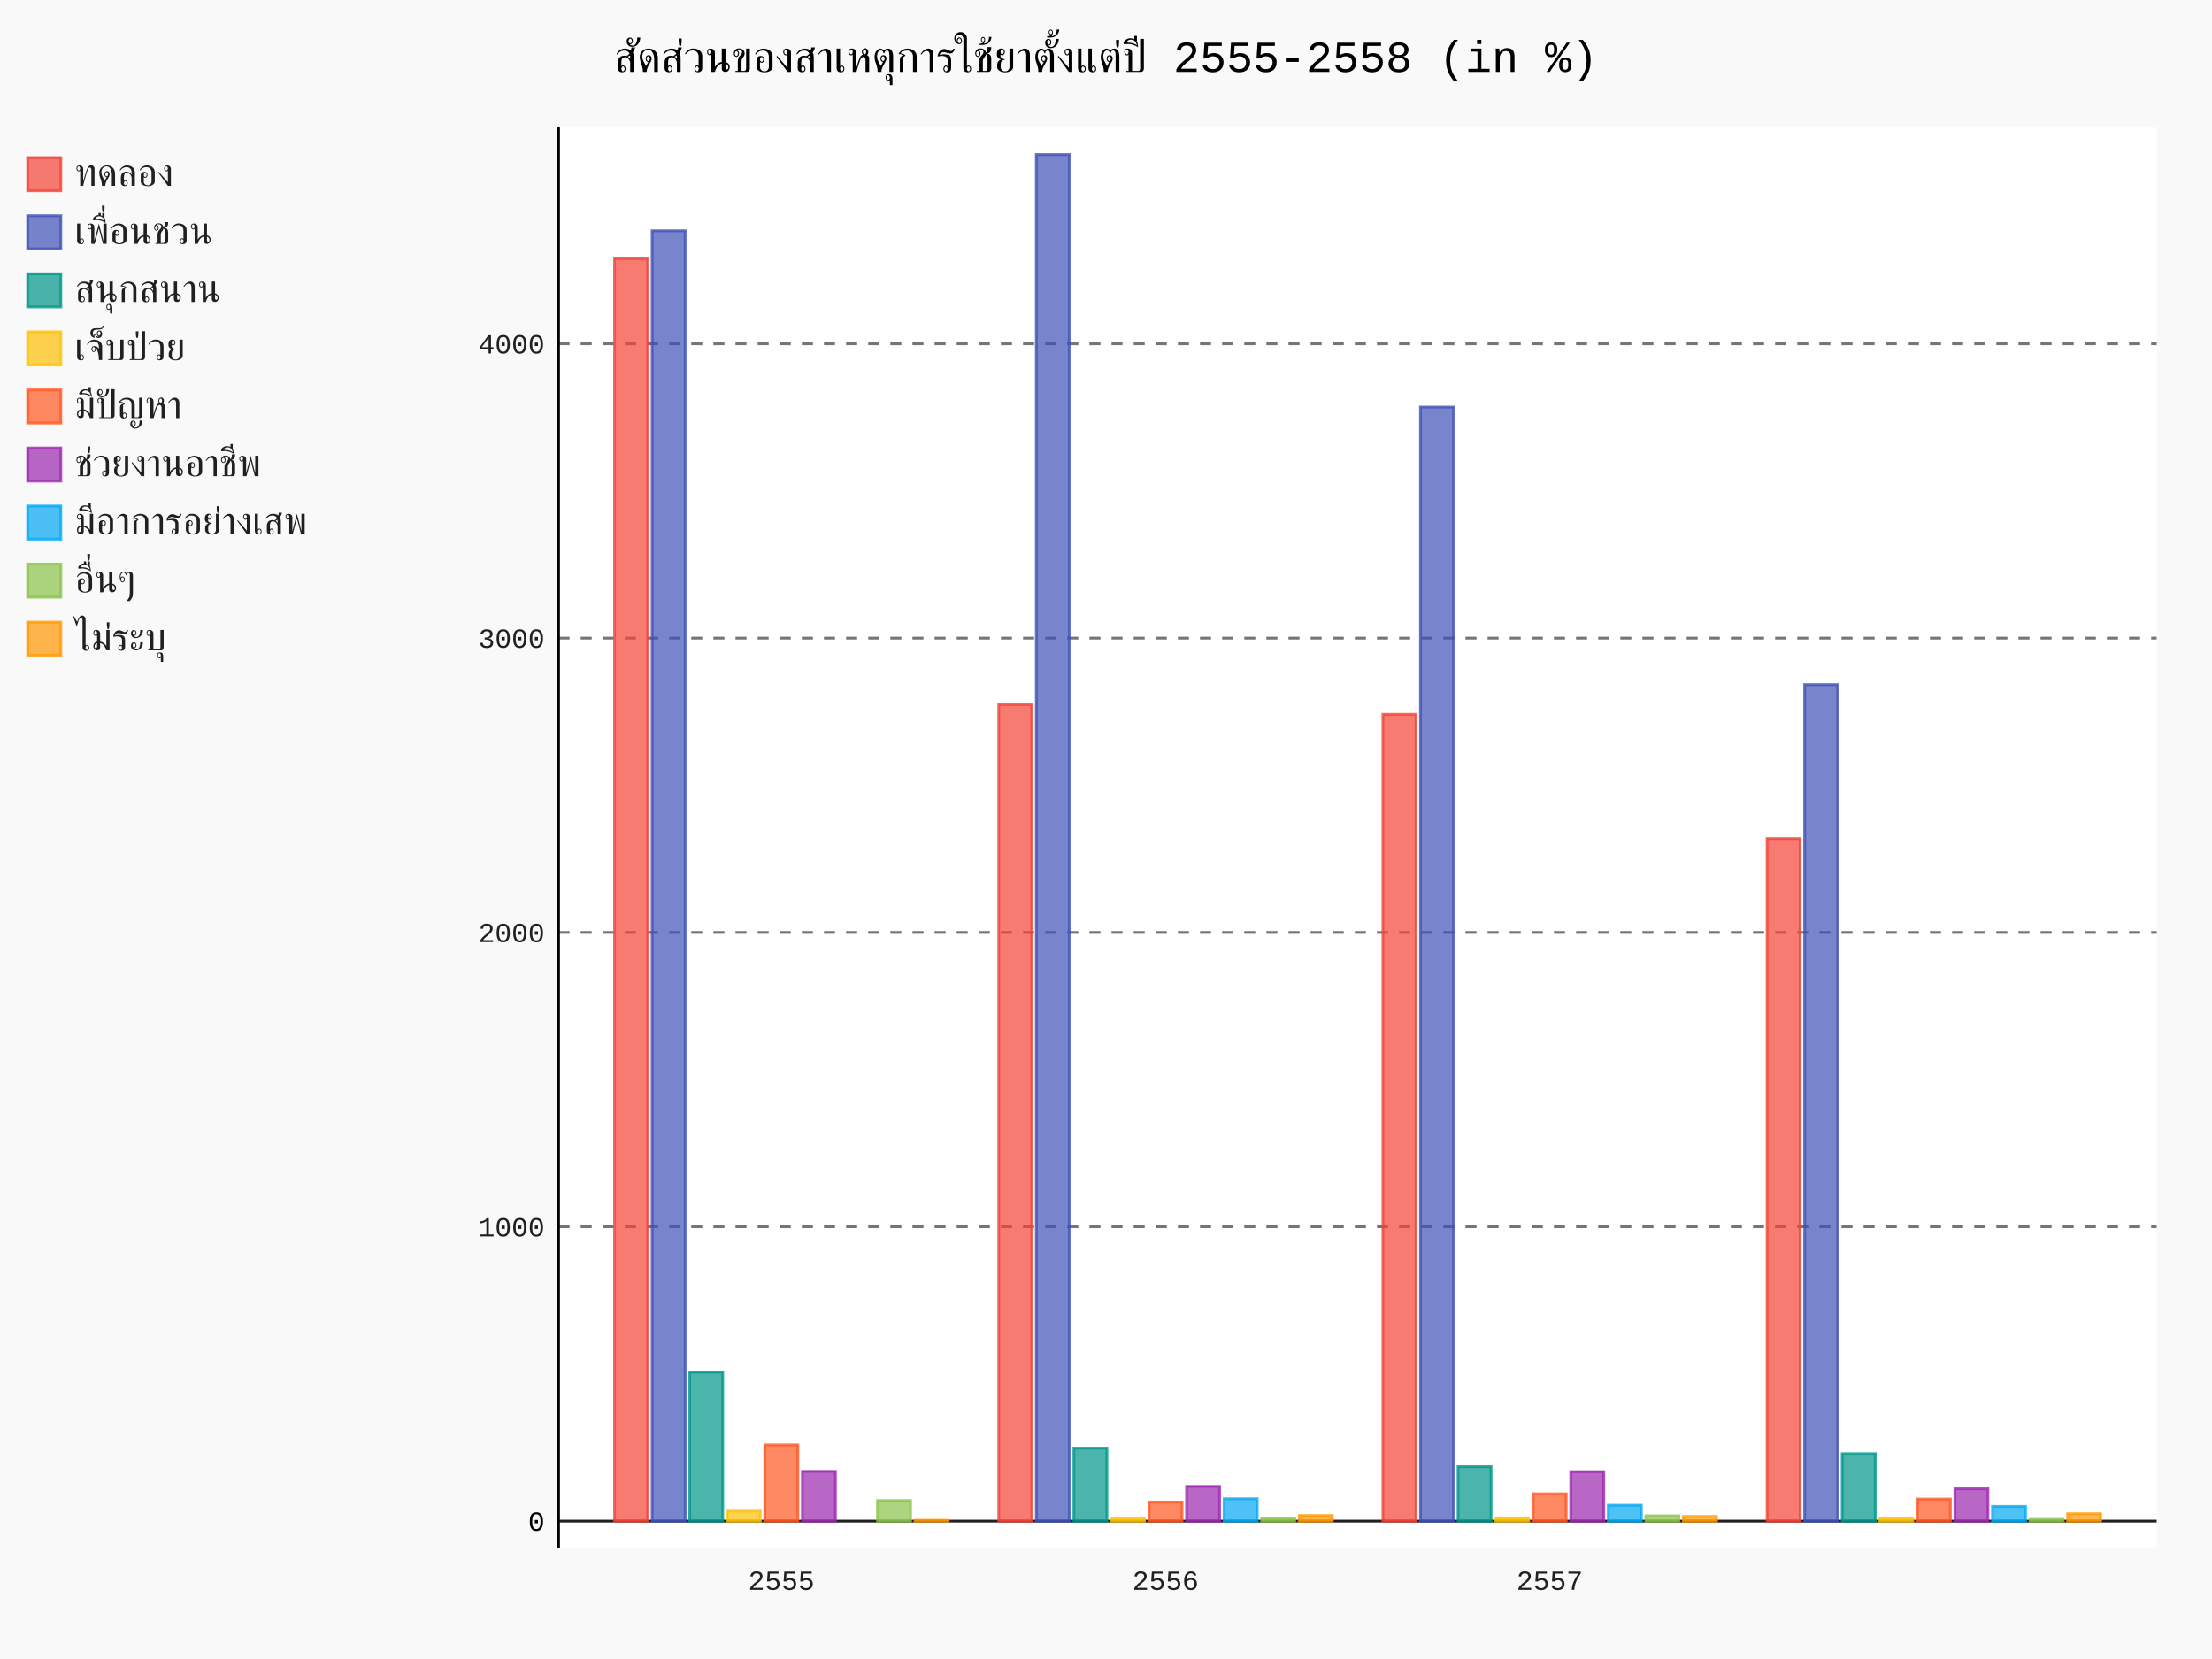
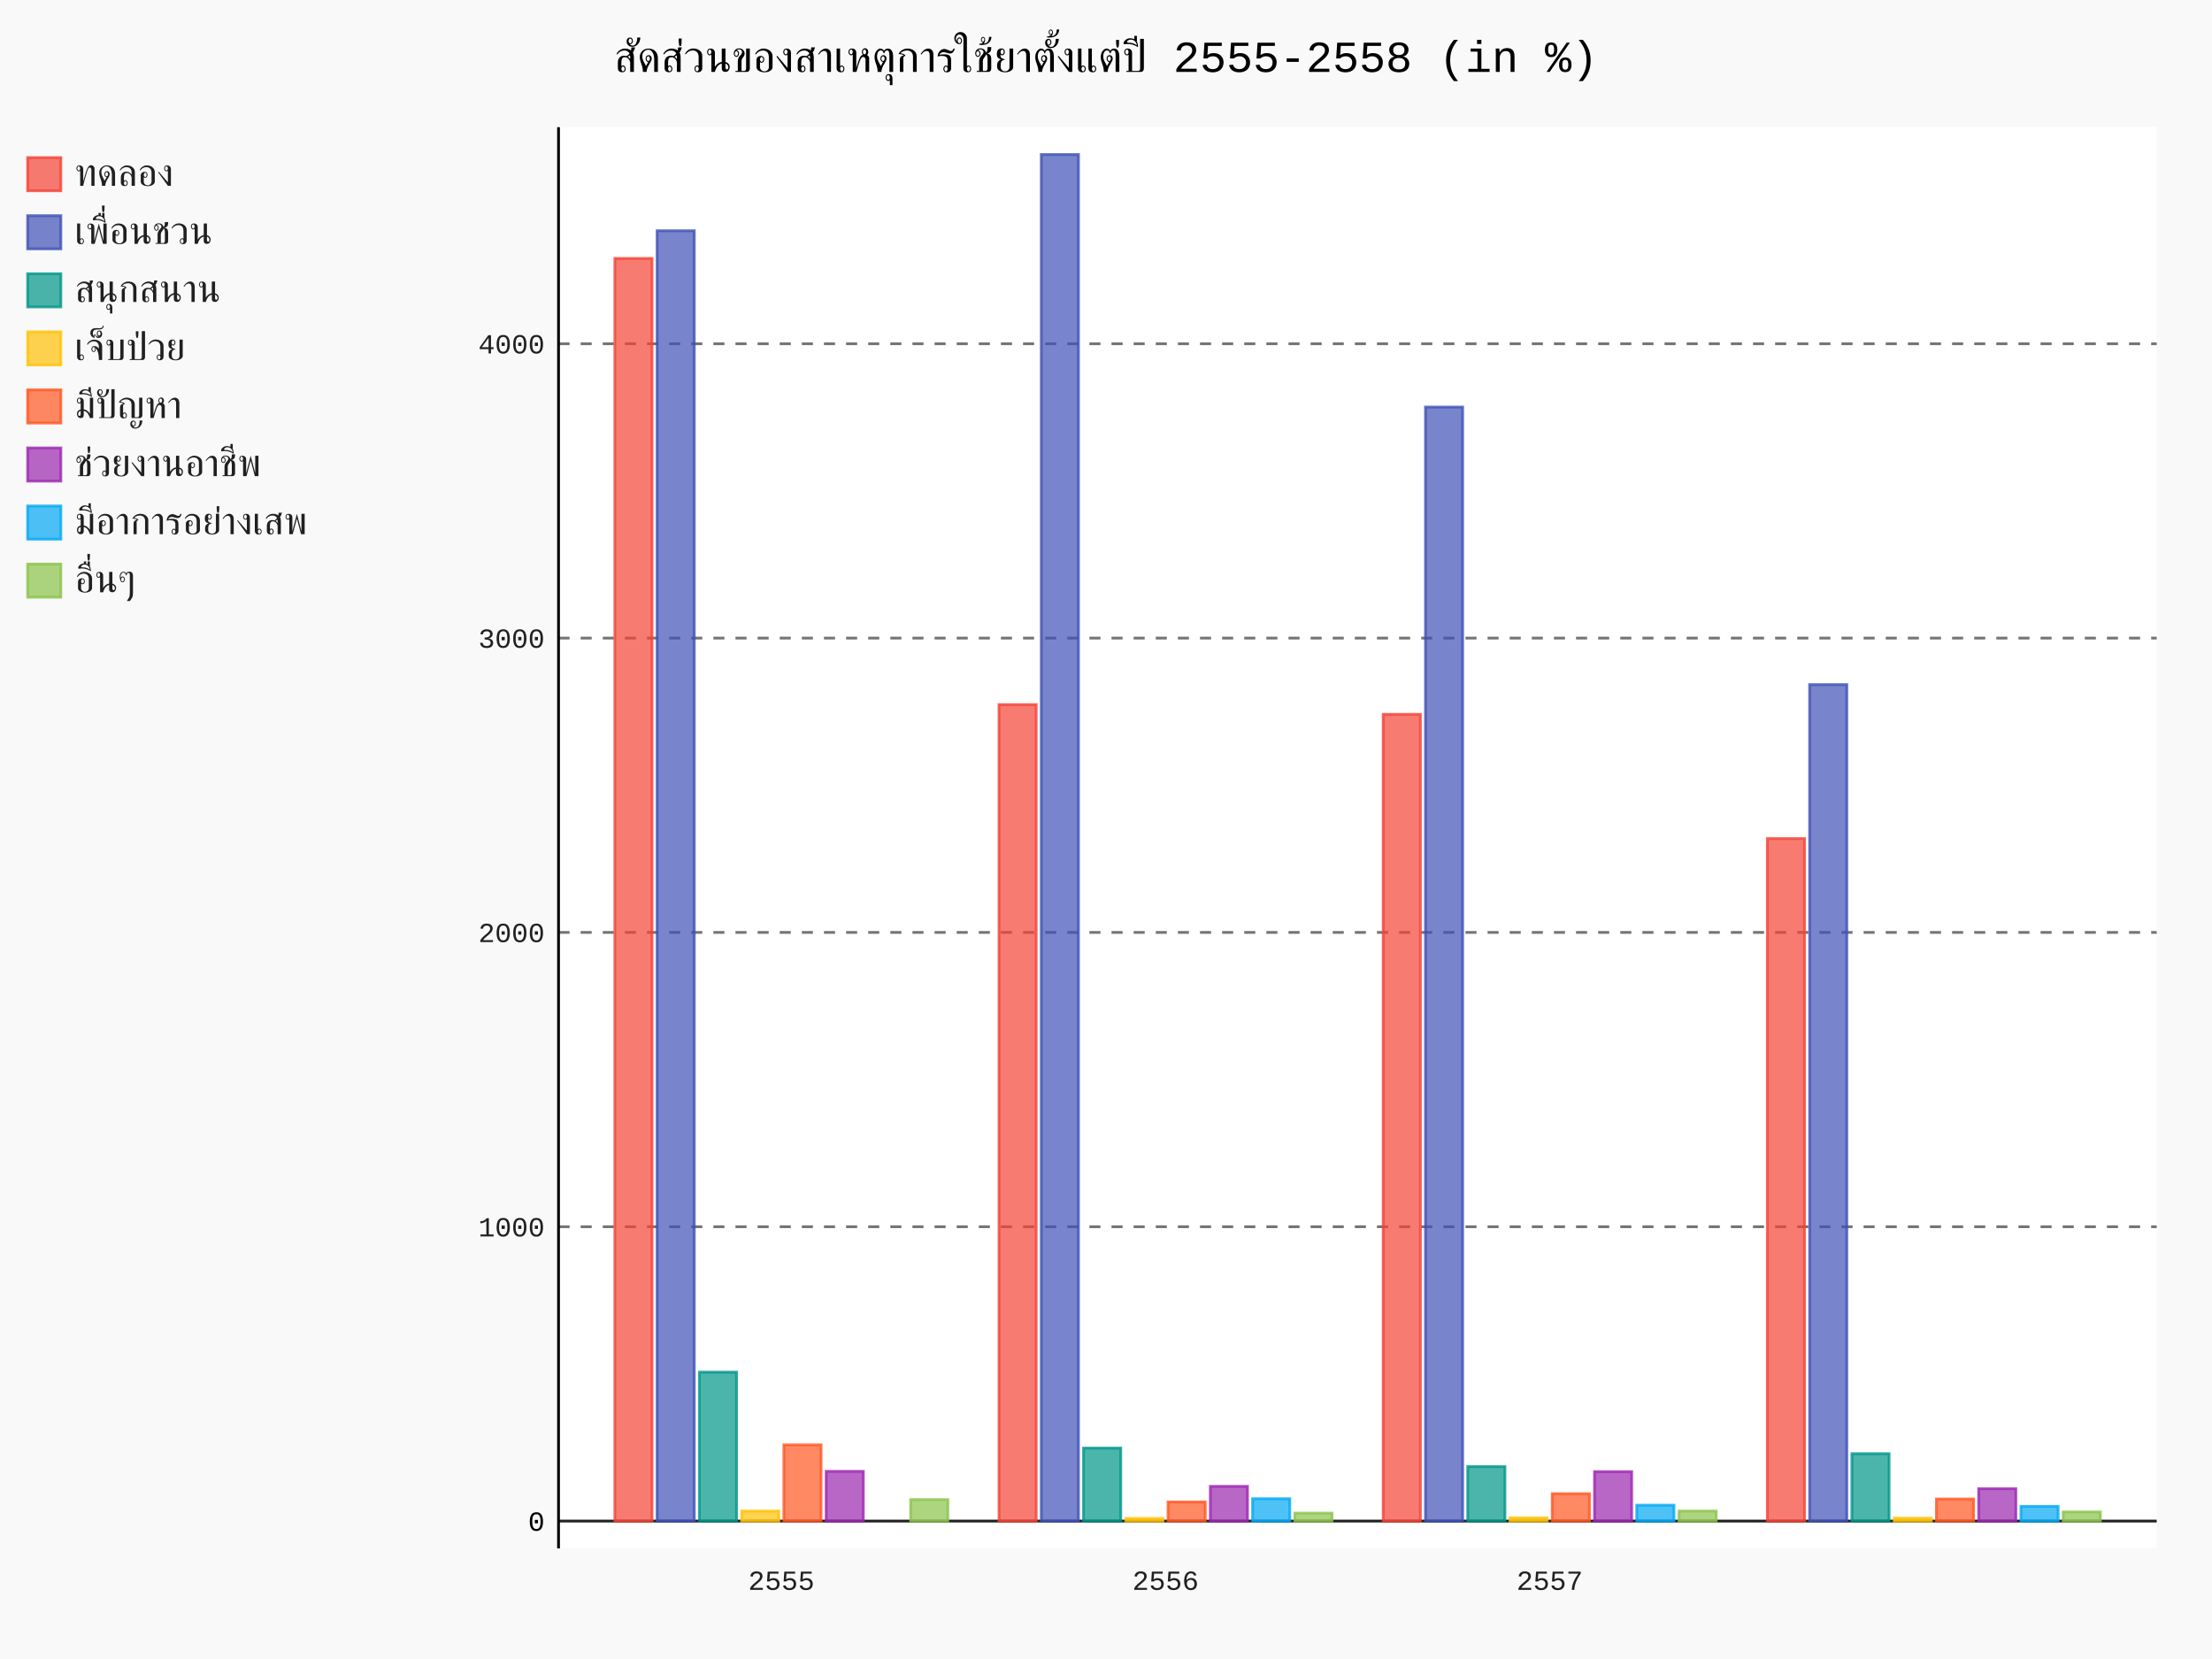
- <svg xmlns="http://www.w3.org/2000/svg" class="pygal-chart" id="chart-d98d4174-4577-4d8c-83ae-8d09c47c55b0" viewBox="0 0 800 600">
+ <svg xmlns="http://www.w3.org/2000/svg" class="pygal-chart" id="chart-568fd70f-6443-4652-b6e8-f27050ecd9a1" viewBox="0 0 800 600">
  <defs>
-     <style type="text/css">#chart-d98d4174-4577-4d8c-83ae-8d09c47c55b0{-webkit-user-select:none;-webkit-font-smoothing:antialiased;font-family:Consolas,"Liberation Mono",Menlo,Courier,monospace}#chart-d98d4174-4577-4d8c-83ae-8d09c47c55b0 .title{font-family:Consolas,"Liberation Mono",Menlo,Courier,monospace;font-size:16px}#chart-d98d4174-4577-4d8c-83ae-8d09c47c55b0 .legends .legend text{font-family:Consolas,"Liberation Mono",Menlo,Courier,monospace;font-size:14px}#chart-d98d4174-4577-4d8c-83ae-8d09c47c55b0 .axis text{font-family:Consolas,"Liberation Mono",Menlo,Courier,monospace;font-size:10px}#chart-d98d4174-4577-4d8c-83ae-8d09c47c55b0 .axis text.major{font-family:Consolas,"Liberation Mono",Menlo,Courier,monospace;font-size:10px}#chart-d98d4174-4577-4d8c-83ae-8d09c47c55b0 .text-overlay text.value{font-family:Consolas,"Liberation Mono",Menlo,Courier,monospace;font-size:16px}#chart-d98d4174-4577-4d8c-83ae-8d09c47c55b0 .text-overlay text.label{font-family:Consolas,"Liberation Mono",Menlo,Courier,monospace;font-size:10px}#chart-d98d4174-4577-4d8c-83ae-8d09c47c55b0 .tooltip{font-family:Consolas,"Liberation Mono",Menlo,Courier,monospace;font-size:14px}#chart-d98d4174-4577-4d8c-83ae-8d09c47c55b0 text.no_data{font-family:Consolas,"Liberation Mono",Menlo,Courier,monospace;font-size:64px}
- #chart-d98d4174-4577-4d8c-83ae-8d09c47c55b0{background-color:rgba(249,249,249,1)}#chart-d98d4174-4577-4d8c-83ae-8d09c47c55b0 path,#chart-d98d4174-4577-4d8c-83ae-8d09c47c55b0 line,#chart-d98d4174-4577-4d8c-83ae-8d09c47c55b0 rect,#chart-d98d4174-4577-4d8c-83ae-8d09c47c55b0 circle{-webkit-transition:150ms;-moz-transition:150ms;transition:150ms}#chart-d98d4174-4577-4d8c-83ae-8d09c47c55b0 .graph &gt; .background{fill:rgba(249,249,249,1)}#chart-d98d4174-4577-4d8c-83ae-8d09c47c55b0 .plot &gt; .background{fill:rgba(255,255,255,1)}#chart-d98d4174-4577-4d8c-83ae-8d09c47c55b0 .graph{fill:rgba(0,0,0,.87)}#chart-d98d4174-4577-4d8c-83ae-8d09c47c55b0 text.no_data{fill:rgba(0,0,0,1)}#chart-d98d4174-4577-4d8c-83ae-8d09c47c55b0 .title{fill:rgba(0,0,0,1)}#chart-d98d4174-4577-4d8c-83ae-8d09c47c55b0 .legends .legend text{fill:rgba(0,0,0,.87)}#chart-d98d4174-4577-4d8c-83ae-8d09c47c55b0 .legends .legend:hover text{fill:rgba(0,0,0,1)}#chart-d98d4174-4577-4d8c-83ae-8d09c47c55b0 .axis .line{stroke:rgba(0,0,0,1)}#chart-d98d4174-4577-4d8c-83ae-8d09c47c55b0 .axis .guide.line{stroke:rgba(0,0,0,.54)}#chart-d98d4174-4577-4d8c-83ae-8d09c47c55b0 .axis .major.line{stroke:rgba(0,0,0,.87)}#chart-d98d4174-4577-4d8c-83ae-8d09c47c55b0 .axis text.major{fill:rgba(0,0,0,1)}#chart-d98d4174-4577-4d8c-83ae-8d09c47c55b0 .axis.y .guides:hover .guide.line,#chart-d98d4174-4577-4d8c-83ae-8d09c47c55b0 .line-graph .axis.x .guides:hover .guide.line,#chart-d98d4174-4577-4d8c-83ae-8d09c47c55b0 .stackedline-graph .axis.x .guides:hover .guide.line,#chart-d98d4174-4577-4d8c-83ae-8d09c47c55b0 .xy-graph .axis.x .guides:hover .guide.line{stroke:rgba(0,0,0,1)}#chart-d98d4174-4577-4d8c-83ae-8d09c47c55b0 .axis .guides:hover text{fill:rgba(0,0,0,1)}#chart-d98d4174-4577-4d8c-83ae-8d09c47c55b0 .reactive{fill-opacity:.7;stroke-opacity:.8}#chart-d98d4174-4577-4d8c-83ae-8d09c47c55b0 .ci{stroke:rgba(0,0,0,.87)}#chart-d98d4174-4577-4d8c-83ae-8d09c47c55b0 .reactive.active,#chart-d98d4174-4577-4d8c-83ae-8d09c47c55b0 .active .reactive{fill-opacity:.8;stroke-opacity:.9;stroke-width:4}#chart-d98d4174-4577-4d8c-83ae-8d09c47c55b0 .ci .reactive.active{stroke-width:1.5}#chart-d98d4174-4577-4d8c-83ae-8d09c47c55b0 .series text{fill:rgba(0,0,0,1)}#chart-d98d4174-4577-4d8c-83ae-8d09c47c55b0 .tooltip rect{fill:rgba(255,255,255,1);stroke:rgba(0,0,0,1);-webkit-transition:opacity 150ms;-moz-transition:opacity 150ms;transition:opacity 150ms}#chart-d98d4174-4577-4d8c-83ae-8d09c47c55b0 .tooltip .label{fill:rgba(0,0,0,.87)}#chart-d98d4174-4577-4d8c-83ae-8d09c47c55b0 .tooltip .label{fill:rgba(0,0,0,.87)}#chart-d98d4174-4577-4d8c-83ae-8d09c47c55b0 .tooltip .legend{font-size:.8em;fill:rgba(0,0,0,.54)}#chart-d98d4174-4577-4d8c-83ae-8d09c47c55b0 .tooltip .x_label{font-size:.6em;fill:rgba(0,0,0,1)}#chart-d98d4174-4577-4d8c-83ae-8d09c47c55b0 .tooltip .xlink{font-size:.5em;text-decoration:underline}#chart-d98d4174-4577-4d8c-83ae-8d09c47c55b0 .tooltip .value{font-size:1.5em}#chart-d98d4174-4577-4d8c-83ae-8d09c47c55b0 .bound{font-size:.5em}#chart-d98d4174-4577-4d8c-83ae-8d09c47c55b0 .max-value{font-size:.75em;fill:rgba(0,0,0,.54)}#chart-d98d4174-4577-4d8c-83ae-8d09c47c55b0 .map-element{fill:rgba(255,255,255,1);stroke:rgba(0,0,0,.54) !important}#chart-d98d4174-4577-4d8c-83ae-8d09c47c55b0 .map-element .reactive{fill-opacity:inherit;stroke-opacity:inherit}#chart-d98d4174-4577-4d8c-83ae-8d09c47c55b0 .color-0,#chart-d98d4174-4577-4d8c-83ae-8d09c47c55b0 .color-0 a:visited{stroke:#F44336;fill:#F44336}#chart-d98d4174-4577-4d8c-83ae-8d09c47c55b0 .color-1,#chart-d98d4174-4577-4d8c-83ae-8d09c47c55b0 .color-1 a:visited{stroke:#3F51B5;fill:#3F51B5}#chart-d98d4174-4577-4d8c-83ae-8d09c47c55b0 .color-2,#chart-d98d4174-4577-4d8c-83ae-8d09c47c55b0 .color-2 a:visited{stroke:#009688;fill:#009688}#chart-d98d4174-4577-4d8c-83ae-8d09c47c55b0 .color-3,#chart-d98d4174-4577-4d8c-83ae-8d09c47c55b0 .color-3 a:visited{stroke:#FFC107;fill:#FFC107}#chart-d98d4174-4577-4d8c-83ae-8d09c47c55b0 .color-4,#chart-d98d4174-4577-4d8c-83ae-8d09c47c55b0 .color-4 a:visited{stroke:#FF5722;fill:#FF5722}#chart-d98d4174-4577-4d8c-83ae-8d09c47c55b0 .color-5,#chart-d98d4174-4577-4d8c-83ae-8d09c47c55b0 .color-5 a:visited{stroke:#9C27B0;fill:#9C27B0}#chart-d98d4174-4577-4d8c-83ae-8d09c47c55b0 .color-6,#chart-d98d4174-4577-4d8c-83ae-8d09c47c55b0 .color-6 a:visited{stroke:#03A9F4;fill:#03A9F4}#chart-d98d4174-4577-4d8c-83ae-8d09c47c55b0 .color-7,#chart-d98d4174-4577-4d8c-83ae-8d09c47c55b0 .color-7 a:visited{stroke:#8BC34A;fill:#8BC34A}#chart-d98d4174-4577-4d8c-83ae-8d09c47c55b0 .color-8,#chart-d98d4174-4577-4d8c-83ae-8d09c47c55b0 .color-8 a:visited{stroke:#FF9800;fill:#FF9800}#chart-d98d4174-4577-4d8c-83ae-8d09c47c55b0 .text-overlay .color-0 text{fill:black}#chart-d98d4174-4577-4d8c-83ae-8d09c47c55b0 .text-overlay .color-1 text{fill:black}#chart-d98d4174-4577-4d8c-83ae-8d09c47c55b0 .text-overlay .color-2 text{fill:black}#chart-d98d4174-4577-4d8c-83ae-8d09c47c55b0 .text-overlay .color-3 text{fill:black}#chart-d98d4174-4577-4d8c-83ae-8d09c47c55b0 .text-overlay .color-4 text{fill:black}#chart-d98d4174-4577-4d8c-83ae-8d09c47c55b0 .text-overlay .color-5 text{fill:black}#chart-d98d4174-4577-4d8c-83ae-8d09c47c55b0 .text-overlay .color-6 text{fill:black}#chart-d98d4174-4577-4d8c-83ae-8d09c47c55b0 .text-overlay .color-7 text{fill:black}#chart-d98d4174-4577-4d8c-83ae-8d09c47c55b0 .text-overlay .color-8 text{fill:black}
- #chart-d98d4174-4577-4d8c-83ae-8d09c47c55b0 text.no_data{text-anchor:middle}#chart-d98d4174-4577-4d8c-83ae-8d09c47c55b0 .guide.line{fill:none}#chart-d98d4174-4577-4d8c-83ae-8d09c47c55b0 .centered{text-anchor:middle}#chart-d98d4174-4577-4d8c-83ae-8d09c47c55b0 .title{text-anchor:middle}#chart-d98d4174-4577-4d8c-83ae-8d09c47c55b0 .legends .legend text{fill-opacity:1}#chart-d98d4174-4577-4d8c-83ae-8d09c47c55b0 .axis.x text{text-anchor:middle}#chart-d98d4174-4577-4d8c-83ae-8d09c47c55b0 .axis.x:not(.web) text[transform]{text-anchor:start}#chart-d98d4174-4577-4d8c-83ae-8d09c47c55b0 .axis.x:not(.web) text[transform].backwards{text-anchor:end}#chart-d98d4174-4577-4d8c-83ae-8d09c47c55b0 .axis.y text{text-anchor:end}#chart-d98d4174-4577-4d8c-83ae-8d09c47c55b0 .axis.y text[transform].backwards{text-anchor:start}#chart-d98d4174-4577-4d8c-83ae-8d09c47c55b0 .axis.y2 text{text-anchor:start}#chart-d98d4174-4577-4d8c-83ae-8d09c47c55b0 .axis.y2 text[transform].backwards{text-anchor:end}#chart-d98d4174-4577-4d8c-83ae-8d09c47c55b0 .axis .guide.line{stroke-dasharray:4,4}#chart-d98d4174-4577-4d8c-83ae-8d09c47c55b0 .axis .major.guide.line{stroke-dasharray:6,6}#chart-d98d4174-4577-4d8c-83ae-8d09c47c55b0 .horizontal .axis.y .guide.line,#chart-d98d4174-4577-4d8c-83ae-8d09c47c55b0 .horizontal .axis.y2 .guide.line,#chart-d98d4174-4577-4d8c-83ae-8d09c47c55b0 .vertical .axis.x .guide.line{opacity:0}#chart-d98d4174-4577-4d8c-83ae-8d09c47c55b0 .horizontal .axis.always_show .guide.line,#chart-d98d4174-4577-4d8c-83ae-8d09c47c55b0 .vertical .axis.always_show .guide.line{opacity:1 !important}#chart-d98d4174-4577-4d8c-83ae-8d09c47c55b0 .axis.y .guides:hover .guide.line,#chart-d98d4174-4577-4d8c-83ae-8d09c47c55b0 .axis.y2 .guides:hover .guide.line,#chart-d98d4174-4577-4d8c-83ae-8d09c47c55b0 .axis.x .guides:hover .guide.line{opacity:1}#chart-d98d4174-4577-4d8c-83ae-8d09c47c55b0 .axis .guides:hover text{opacity:1}#chart-d98d4174-4577-4d8c-83ae-8d09c47c55b0 .nofill{fill:none}#chart-d98d4174-4577-4d8c-83ae-8d09c47c55b0 .subtle-fill{fill-opacity:.2}#chart-d98d4174-4577-4d8c-83ae-8d09c47c55b0 .dot{stroke-width:1px;fill-opacity:1}#chart-d98d4174-4577-4d8c-83ae-8d09c47c55b0 .dot.active{stroke-width:5px}#chart-d98d4174-4577-4d8c-83ae-8d09c47c55b0 .dot.negative{fill:transparent}#chart-d98d4174-4577-4d8c-83ae-8d09c47c55b0 text,#chart-d98d4174-4577-4d8c-83ae-8d09c47c55b0 tspan{stroke:none !important}#chart-d98d4174-4577-4d8c-83ae-8d09c47c55b0 .series text.active{opacity:1}#chart-d98d4174-4577-4d8c-83ae-8d09c47c55b0 .tooltip rect{fill-opacity:.95;stroke-width:.5}#chart-d98d4174-4577-4d8c-83ae-8d09c47c55b0 .tooltip text{fill-opacity:1}#chart-d98d4174-4577-4d8c-83ae-8d09c47c55b0 .showable{visibility:hidden}#chart-d98d4174-4577-4d8c-83ae-8d09c47c55b0 .showable.shown{visibility:visible}#chart-d98d4174-4577-4d8c-83ae-8d09c47c55b0 .gauge-background{fill:rgba(229,229,229,1);stroke:none}#chart-d98d4174-4577-4d8c-83ae-8d09c47c55b0 .bg-lines{stroke:rgba(249,249,249,1);stroke-width:2px}</style>
+     <style type="text/css">#chart-568fd70f-6443-4652-b6e8-f27050ecd9a1{-webkit-user-select:none;-webkit-font-smoothing:antialiased;font-family:Consolas,"Liberation Mono",Menlo,Courier,monospace}#chart-568fd70f-6443-4652-b6e8-f27050ecd9a1 .title{font-family:Consolas,"Liberation Mono",Menlo,Courier,monospace;font-size:16px}#chart-568fd70f-6443-4652-b6e8-f27050ecd9a1 .legends .legend text{font-family:Consolas,"Liberation Mono",Menlo,Courier,monospace;font-size:14px}#chart-568fd70f-6443-4652-b6e8-f27050ecd9a1 .axis text{font-family:Consolas,"Liberation Mono",Menlo,Courier,monospace;font-size:10px}#chart-568fd70f-6443-4652-b6e8-f27050ecd9a1 .axis text.major{font-family:Consolas,"Liberation Mono",Menlo,Courier,monospace;font-size:10px}#chart-568fd70f-6443-4652-b6e8-f27050ecd9a1 .text-overlay text.value{font-family:Consolas,"Liberation Mono",Menlo,Courier,monospace;font-size:16px}#chart-568fd70f-6443-4652-b6e8-f27050ecd9a1 .text-overlay text.label{font-family:Consolas,"Liberation Mono",Menlo,Courier,monospace;font-size:10px}#chart-568fd70f-6443-4652-b6e8-f27050ecd9a1 .tooltip{font-family:Consolas,"Liberation Mono",Menlo,Courier,monospace;font-size:14px}#chart-568fd70f-6443-4652-b6e8-f27050ecd9a1 text.no_data{font-family:Consolas,"Liberation Mono",Menlo,Courier,monospace;font-size:64px}
+ #chart-568fd70f-6443-4652-b6e8-f27050ecd9a1{background-color:rgba(249,249,249,1)}#chart-568fd70f-6443-4652-b6e8-f27050ecd9a1 path,#chart-568fd70f-6443-4652-b6e8-f27050ecd9a1 line,#chart-568fd70f-6443-4652-b6e8-f27050ecd9a1 rect,#chart-568fd70f-6443-4652-b6e8-f27050ecd9a1 circle{-webkit-transition:150ms;-moz-transition:150ms;transition:150ms}#chart-568fd70f-6443-4652-b6e8-f27050ecd9a1 .graph &gt; .background{fill:rgba(249,249,249,1)}#chart-568fd70f-6443-4652-b6e8-f27050ecd9a1 .plot &gt; .background{fill:rgba(255,255,255,1)}#chart-568fd70f-6443-4652-b6e8-f27050ecd9a1 .graph{fill:rgba(0,0,0,.87)}#chart-568fd70f-6443-4652-b6e8-f27050ecd9a1 text.no_data{fill:rgba(0,0,0,1)}#chart-568fd70f-6443-4652-b6e8-f27050ecd9a1 .title{fill:rgba(0,0,0,1)}#chart-568fd70f-6443-4652-b6e8-f27050ecd9a1 .legends .legend text{fill:rgba(0,0,0,.87)}#chart-568fd70f-6443-4652-b6e8-f27050ecd9a1 .legends .legend:hover text{fill:rgba(0,0,0,1)}#chart-568fd70f-6443-4652-b6e8-f27050ecd9a1 .axis .line{stroke:rgba(0,0,0,1)}#chart-568fd70f-6443-4652-b6e8-f27050ecd9a1 .axis .guide.line{stroke:rgba(0,0,0,.54)}#chart-568fd70f-6443-4652-b6e8-f27050ecd9a1 .axis .major.line{stroke:rgba(0,0,0,.87)}#chart-568fd70f-6443-4652-b6e8-f27050ecd9a1 .axis text.major{fill:rgba(0,0,0,1)}#chart-568fd70f-6443-4652-b6e8-f27050ecd9a1 .axis.y .guides:hover .guide.line,#chart-568fd70f-6443-4652-b6e8-f27050ecd9a1 .line-graph .axis.x .guides:hover .guide.line,#chart-568fd70f-6443-4652-b6e8-f27050ecd9a1 .stackedline-graph .axis.x .guides:hover .guide.line,#chart-568fd70f-6443-4652-b6e8-f27050ecd9a1 .xy-graph .axis.x .guides:hover .guide.line{stroke:rgba(0,0,0,1)}#chart-568fd70f-6443-4652-b6e8-f27050ecd9a1 .axis .guides:hover text{fill:rgba(0,0,0,1)}#chart-568fd70f-6443-4652-b6e8-f27050ecd9a1 .reactive{fill-opacity:.7;stroke-opacity:.8}#chart-568fd70f-6443-4652-b6e8-f27050ecd9a1 .ci{stroke:rgba(0,0,0,.87)}#chart-568fd70f-6443-4652-b6e8-f27050ecd9a1 .reactive.active,#chart-568fd70f-6443-4652-b6e8-f27050ecd9a1 .active .reactive{fill-opacity:.8;stroke-opacity:.9;stroke-width:4}#chart-568fd70f-6443-4652-b6e8-f27050ecd9a1 .ci .reactive.active{stroke-width:1.5}#chart-568fd70f-6443-4652-b6e8-f27050ecd9a1 .series text{fill:rgba(0,0,0,1)}#chart-568fd70f-6443-4652-b6e8-f27050ecd9a1 .tooltip rect{fill:rgba(255,255,255,1);stroke:rgba(0,0,0,1);-webkit-transition:opacity 150ms;-moz-transition:opacity 150ms;transition:opacity 150ms}#chart-568fd70f-6443-4652-b6e8-f27050ecd9a1 .tooltip .label{fill:rgba(0,0,0,.87)}#chart-568fd70f-6443-4652-b6e8-f27050ecd9a1 .tooltip .label{fill:rgba(0,0,0,.87)}#chart-568fd70f-6443-4652-b6e8-f27050ecd9a1 .tooltip .legend{font-size:.8em;fill:rgba(0,0,0,.54)}#chart-568fd70f-6443-4652-b6e8-f27050ecd9a1 .tooltip .x_label{font-size:.6em;fill:rgba(0,0,0,1)}#chart-568fd70f-6443-4652-b6e8-f27050ecd9a1 .tooltip .xlink{font-size:.5em;text-decoration:underline}#chart-568fd70f-6443-4652-b6e8-f27050ecd9a1 .tooltip .value{font-size:1.5em}#chart-568fd70f-6443-4652-b6e8-f27050ecd9a1 .bound{font-size:.5em}#chart-568fd70f-6443-4652-b6e8-f27050ecd9a1 .max-value{font-size:.75em;fill:rgba(0,0,0,.54)}#chart-568fd70f-6443-4652-b6e8-f27050ecd9a1 .map-element{fill:rgba(255,255,255,1);stroke:rgba(0,0,0,.54) !important}#chart-568fd70f-6443-4652-b6e8-f27050ecd9a1 .map-element .reactive{fill-opacity:inherit;stroke-opacity:inherit}#chart-568fd70f-6443-4652-b6e8-f27050ecd9a1 .color-0,#chart-568fd70f-6443-4652-b6e8-f27050ecd9a1 .color-0 a:visited{stroke:#F44336;fill:#F44336}#chart-568fd70f-6443-4652-b6e8-f27050ecd9a1 .color-1,#chart-568fd70f-6443-4652-b6e8-f27050ecd9a1 .color-1 a:visited{stroke:#3F51B5;fill:#3F51B5}#chart-568fd70f-6443-4652-b6e8-f27050ecd9a1 .color-2,#chart-568fd70f-6443-4652-b6e8-f27050ecd9a1 .color-2 a:visited{stroke:#009688;fill:#009688}#chart-568fd70f-6443-4652-b6e8-f27050ecd9a1 .color-3,#chart-568fd70f-6443-4652-b6e8-f27050ecd9a1 .color-3 a:visited{stroke:#FFC107;fill:#FFC107}#chart-568fd70f-6443-4652-b6e8-f27050ecd9a1 .color-4,#chart-568fd70f-6443-4652-b6e8-f27050ecd9a1 .color-4 a:visited{stroke:#FF5722;fill:#FF5722}#chart-568fd70f-6443-4652-b6e8-f27050ecd9a1 .color-5,#chart-568fd70f-6443-4652-b6e8-f27050ecd9a1 .color-5 a:visited{stroke:#9C27B0;fill:#9C27B0}#chart-568fd70f-6443-4652-b6e8-f27050ecd9a1 .color-6,#chart-568fd70f-6443-4652-b6e8-f27050ecd9a1 .color-6 a:visited{stroke:#03A9F4;fill:#03A9F4}#chart-568fd70f-6443-4652-b6e8-f27050ecd9a1 .color-7,#chart-568fd70f-6443-4652-b6e8-f27050ecd9a1 .color-7 a:visited{stroke:#8BC34A;fill:#8BC34A}#chart-568fd70f-6443-4652-b6e8-f27050ecd9a1 .text-overlay .color-0 text{fill:black}#chart-568fd70f-6443-4652-b6e8-f27050ecd9a1 .text-overlay .color-1 text{fill:black}#chart-568fd70f-6443-4652-b6e8-f27050ecd9a1 .text-overlay .color-2 text{fill:black}#chart-568fd70f-6443-4652-b6e8-f27050ecd9a1 .text-overlay .color-3 text{fill:black}#chart-568fd70f-6443-4652-b6e8-f27050ecd9a1 .text-overlay .color-4 text{fill:black}#chart-568fd70f-6443-4652-b6e8-f27050ecd9a1 .text-overlay .color-5 text{fill:black}#chart-568fd70f-6443-4652-b6e8-f27050ecd9a1 .text-overlay .color-6 text{fill:black}#chart-568fd70f-6443-4652-b6e8-f27050ecd9a1 .text-overlay .color-7 text{fill:black}
+ #chart-568fd70f-6443-4652-b6e8-f27050ecd9a1 text.no_data{text-anchor:middle}#chart-568fd70f-6443-4652-b6e8-f27050ecd9a1 .guide.line{fill:none}#chart-568fd70f-6443-4652-b6e8-f27050ecd9a1 .centered{text-anchor:middle}#chart-568fd70f-6443-4652-b6e8-f27050ecd9a1 .title{text-anchor:middle}#chart-568fd70f-6443-4652-b6e8-f27050ecd9a1 .legends .legend text{fill-opacity:1}#chart-568fd70f-6443-4652-b6e8-f27050ecd9a1 .axis.x text{text-anchor:middle}#chart-568fd70f-6443-4652-b6e8-f27050ecd9a1 .axis.x:not(.web) text[transform]{text-anchor:start}#chart-568fd70f-6443-4652-b6e8-f27050ecd9a1 .axis.x:not(.web) text[transform].backwards{text-anchor:end}#chart-568fd70f-6443-4652-b6e8-f27050ecd9a1 .axis.y text{text-anchor:end}#chart-568fd70f-6443-4652-b6e8-f27050ecd9a1 .axis.y text[transform].backwards{text-anchor:start}#chart-568fd70f-6443-4652-b6e8-f27050ecd9a1 .axis.y2 text{text-anchor:start}#chart-568fd70f-6443-4652-b6e8-f27050ecd9a1 .axis.y2 text[transform].backwards{text-anchor:end}#chart-568fd70f-6443-4652-b6e8-f27050ecd9a1 .axis .guide.line{stroke-dasharray:4,4}#chart-568fd70f-6443-4652-b6e8-f27050ecd9a1 .axis .major.guide.line{stroke-dasharray:6,6}#chart-568fd70f-6443-4652-b6e8-f27050ecd9a1 .horizontal .axis.y .guide.line,#chart-568fd70f-6443-4652-b6e8-f27050ecd9a1 .horizontal .axis.y2 .guide.line,#chart-568fd70f-6443-4652-b6e8-f27050ecd9a1 .vertical .axis.x .guide.line{opacity:0}#chart-568fd70f-6443-4652-b6e8-f27050ecd9a1 .horizontal .axis.always_show .guide.line,#chart-568fd70f-6443-4652-b6e8-f27050ecd9a1 .vertical .axis.always_show .guide.line{opacity:1 !important}#chart-568fd70f-6443-4652-b6e8-f27050ecd9a1 .axis.y .guides:hover .guide.line,#chart-568fd70f-6443-4652-b6e8-f27050ecd9a1 .axis.y2 .guides:hover .guide.line,#chart-568fd70f-6443-4652-b6e8-f27050ecd9a1 .axis.x .guides:hover .guide.line{opacity:1}#chart-568fd70f-6443-4652-b6e8-f27050ecd9a1 .axis .guides:hover text{opacity:1}#chart-568fd70f-6443-4652-b6e8-f27050ecd9a1 .nofill{fill:none}#chart-568fd70f-6443-4652-b6e8-f27050ecd9a1 .subtle-fill{fill-opacity:.2}#chart-568fd70f-6443-4652-b6e8-f27050ecd9a1 .dot{stroke-width:1px;fill-opacity:1}#chart-568fd70f-6443-4652-b6e8-f27050ecd9a1 .dot.active{stroke-width:5px}#chart-568fd70f-6443-4652-b6e8-f27050ecd9a1 .dot.negative{fill:transparent}#chart-568fd70f-6443-4652-b6e8-f27050ecd9a1 text,#chart-568fd70f-6443-4652-b6e8-f27050ecd9a1 tspan{stroke:none !important}#chart-568fd70f-6443-4652-b6e8-f27050ecd9a1 .series text.active{opacity:1}#chart-568fd70f-6443-4652-b6e8-f27050ecd9a1 .tooltip rect{fill-opacity:.95;stroke-width:.5}#chart-568fd70f-6443-4652-b6e8-f27050ecd9a1 .tooltip text{fill-opacity:1}#chart-568fd70f-6443-4652-b6e8-f27050ecd9a1 .showable{visibility:hidden}#chart-568fd70f-6443-4652-b6e8-f27050ecd9a1 .showable.shown{visibility:visible}#chart-568fd70f-6443-4652-b6e8-f27050ecd9a1 .gauge-background{fill:rgba(229,229,229,1);stroke:none}#chart-568fd70f-6443-4652-b6e8-f27050ecd9a1 .bg-lines{stroke:rgba(249,249,249,1);stroke-width:2px}</style>
  </defs>
  <g class="graph bar-graph vertical">
    <rect class="background" height="600" width="800" x="0" y="0" />
    <g class="plot" transform="translate(202, 46)">
      <rect class="background" height="514" width="578.0" x="0" y="0" />
      <g class="axis y">
        <g class="guides">
          <path class="axis major line" d="M0 504.115 h578" />
          <text class="major" x="-5" y="507.615">0</text>
        </g>
        <g class="guides">
          <path class="guide line" d="M0 397.669 h578" />
          <text class="" x="-5" y="401.169">1000</text>
        </g>
        <g class="guides">
          <path class="guide line" d="M0 291.223 h578" />
          <text class="" x="-5" y="294.723">2000</text>
        </g>
        <g class="guides">
          <path class="guide line" d="M0 184.776 h578" />
          <text class="" x="-5" y="188.276">3000</text>
        </g>
        <g class="guides">
          <path class="guide line" d="M0 78.33 h578" />
          <text class="" x="-5" y="81.83">4000</text>
        </g>
      </g>
      <g class="axis x">
        <path class="line" d="M0 0 v514" />
        <g class="guides">
          <path class="guide line" d="M80.587 0 v514" />
          <text class="" x="80.587" y="529.0">2555</text>
        </g>
        <g class="guides">
          <path class="guide line" d="M219.529 0 v514" />
          <text class="" x="219.529" y="529.0">2556</text>
        </g>
        <g class="guides">
          <path class="guide line" d="M358.471 0 v514" />
          <text class="" x="358.471" y="529.0">2557</text>
        </g>
      </g>
      <g class="series serie-0 color-0">
        <g class="bars">
          <g class="bar">
-             <rect class="rect reactive tooltip-trigger" height="456.655" rx="0" ry="0" width="11.955" x="20.267" y="47.46" />
-           </g>
-           <g class="bar">
-             <rect class="rect reactive tooltip-trigger" height="295.282" rx="0" ry="0" width="11.955" x="159.209" y="208.833" />
-           </g>
-           <g class="bar">
-             <rect class="rect reactive tooltip-trigger" height="291.77" rx="0" ry="0" width="11.955" x="298.152" y="212.346" />
-           </g>
-           <g class="bar">
-             <rect class="rect reactive tooltip-trigger" height="246.849" rx="0" ry="0" width="11.955" x="437.094" y="257.266" />
+             <rect class="rect reactive tooltip-trigger" height="456.655" rx="0" ry="0" width="13.45" x="20.369" y="47.46" />
+           </g>
+           <g class="bar">
+             <rect class="rect reactive tooltip-trigger" height="295.282" rx="0" ry="0" width="13.45" x="159.311" y="208.833" />
+           </g>
+           <g class="bar">
+             <rect class="rect reactive tooltip-trigger" height="291.77" rx="0" ry="0" width="13.45" x="298.254" y="212.346" />
+           </g>
+           <g class="bar">
+             <rect class="rect reactive tooltip-trigger" height="246.849" rx="0" ry="0" width="13.45" x="437.196" y="257.266" />
          </g>
        </g>
      </g>
      <g class="series serie-1 color-1">
        <g class="bars">
          <g class="bar">
-             <rect class="rect reactive tooltip-trigger" height="466.661" rx="0" ry="0" width="11.955" x="33.853" y="37.454" />
-           </g>
-           <g class="bar">
-             <rect class="rect reactive tooltip-trigger" height="494.231" rx="0" ry="0" width="11.955" x="172.795" y="9.885" />
-           </g>
-           <g class="bar">
-             <rect class="rect reactive tooltip-trigger" height="402.9" rx="0" ry="0" width="11.955" x="311.737" y="101.216" />
-           </g>
-           <g class="bar">
-             <rect class="rect reactive tooltip-trigger" height="302.521" rx="0" ry="0" width="11.955" x="450.679" y="201.595" />
+             <rect class="rect reactive tooltip-trigger" height="466.661" rx="0" ry="0" width="13.45" x="35.653" y="37.454" />
+           </g>
+           <g class="bar">
+             <rect class="rect reactive tooltip-trigger" height="494.231" rx="0" ry="0" width="13.45" x="174.595" y="9.885" />
+           </g>
+           <g class="bar">
+             <rect class="rect reactive tooltip-trigger" height="402.9" rx="0" ry="0" width="13.45" x="313.537" y="101.216" />
+           </g>
+           <g class="bar">
+             <rect class="rect reactive tooltip-trigger" height="302.521" rx="0" ry="0" width="13.45" x="452.48" y="201.595" />
          </g>
        </g>
      </g>
      <g class="series serie-2 color-2">
        <g class="bars">
          <g class="bar">
-             <rect class="rect reactive tooltip-trigger" height="53.862" rx="0" ry="0" width="11.955" x="47.438" y="450.253" />
-           </g>
-           <g class="bar">
-             <rect class="rect reactive tooltip-trigger" height="26.399" rx="0" ry="0" width="11.955" x="186.38" y="477.717" />
-           </g>
-           <g class="bar">
-             <rect class="rect reactive tooltip-trigger" height="19.693" rx="0" ry="0" width="11.955" x="325.323" y="484.423" />
-           </g>
-           <g class="bar">
-             <rect class="rect reactive tooltip-trigger" height="24.376" rx="0" ry="0" width="11.955" x="464.265" y="479.739" />
+             <rect class="rect reactive tooltip-trigger" height="53.862" rx="0" ry="0" width="13.45" x="50.936" y="450.253" />
+           </g>
+           <g class="bar">
+             <rect class="rect reactive tooltip-trigger" height="26.399" rx="0" ry="0" width="13.45" x="189.879" y="477.717" />
+           </g>
+           <g class="bar">
+             <rect class="rect reactive tooltip-trigger" height="19.693" rx="0" ry="0" width="13.45" x="328.821" y="484.423" />
+           </g>
+           <g class="bar">
+             <rect class="rect reactive tooltip-trigger" height="24.376" rx="0" ry="0" width="13.45" x="467.763" y="479.739" />
          </g>
        </g>
      </g>
      <g class="series serie-3 color-3">
        <g class="bars">
          <g class="bar">
-             <rect class="rect reactive tooltip-trigger" height="3.619" rx="0" ry="0" width="11.955" x="61.023" y="500.496" />
-           </g>
-           <g class="bar">
-             <rect class="rect reactive tooltip-trigger" height="0.958" rx="0" ry="0" width="11.955" x="199.966" y="503.157" />
-           </g>
-           <g class="bar">
-             <rect class="rect reactive tooltip-trigger" height="1.171" rx="0" ry="0" width="11.955" x="338.908" y="502.944" />
-           </g>
-           <g class="bar">
-             <rect class="rect reactive tooltip-trigger" height="1.064" rx="0" ry="0" width="11.955" x="477.85" y="503.051" />
+             <rect class="rect reactive tooltip-trigger" height="3.619" rx="0" ry="0" width="13.45" x="66.22" y="500.496" />
+           </g>
+           <g class="bar">
+             <rect class="rect reactive tooltip-trigger" height="0.958" rx="0" ry="0" width="13.45" x="205.162" y="503.157" />
+           </g>
+           <g class="bar">
+             <rect class="rect reactive tooltip-trigger" height="1.171" rx="0" ry="0" width="13.45" x="344.105" y="502.944" />
+           </g>
+           <g class="bar">
+             <rect class="rect reactive tooltip-trigger" height="1.064" rx="0" ry="0" width="13.45" x="483.047" y="503.051" />
          </g>
        </g>
      </g>
      <g class="series serie-4 color-4">
        <g class="bars">
          <g class="bar">
-             <rect class="rect reactive tooltip-trigger" height="27.57" rx="0" ry="0" width="11.955" x="74.609" y="476.546" />
-           </g>
-           <g class="bar">
-             <rect class="rect reactive tooltip-trigger" height="6.919" rx="0" ry="0" width="11.955" x="213.551" y="497.196" />
-           </g>
-           <g class="bar">
-             <rect class="rect reactive tooltip-trigger" height="9.9" rx="0" ry="0" width="11.955" x="352.494" y="494.216" />
-           </g>
-           <g class="bar">
-             <rect class="rect reactive tooltip-trigger" height="7.983" rx="0" ry="0" width="11.955" x="491.436" y="496.132" />
+             <rect class="rect reactive tooltip-trigger" height="27.57" rx="0" ry="0" width="13.45" x="81.504" y="476.546" />
+           </g>
+           <g class="bar">
+             <rect class="rect reactive tooltip-trigger" height="6.919" rx="0" ry="0" width="13.45" x="220.446" y="497.196" />
+           </g>
+           <g class="bar">
+             <rect class="rect reactive tooltip-trigger" height="9.9" rx="0" ry="0" width="13.45" x="359.388" y="494.216" />
+           </g>
+           <g class="bar">
+             <rect class="rect reactive tooltip-trigger" height="7.983" rx="0" ry="0" width="13.45" x="498.33" y="496.132" />
          </g>
        </g>
      </g>
      <g class="series serie-5 color-5">
        <g class="bars">
          <g class="bar">
-             <rect class="rect reactive tooltip-trigger" height="17.989" rx="0" ry="0" width="11.955" x="88.194" y="486.126" />
-           </g>
-           <g class="bar">
-             <rect class="rect reactive tooltip-trigger" height="12.561" rx="0" ry="0" width="11.955" x="227.137" y="491.555" />
-           </g>
-           <g class="bar">
-             <rect class="rect reactive tooltip-trigger" height="17.883" rx="0" ry="0" width="11.955" x="366.079" y="486.232" />
-           </g>
-           <g class="bar">
-             <rect class="rect reactive tooltip-trigger" height="11.709" rx="0" ry="0" width="11.955" x="505.021" y="492.406" />
+             <rect class="rect reactive tooltip-trigger" height="17.989" rx="0" ry="0" width="13.45" x="96.787" y="486.126" />
+           </g>
+           <g class="bar">
+             <rect class="rect reactive tooltip-trigger" height="12.561" rx="0" ry="0" width="13.45" x="235.73" y="491.555" />
+           </g>
+           <g class="bar">
+             <rect class="rect reactive tooltip-trigger" height="17.883" rx="0" ry="0" width="13.45" x="374.672" y="486.232" />
+           </g>
+           <g class="bar">
+             <rect class="rect reactive tooltip-trigger" height="11.709" rx="0" ry="0" width="13.45" x="513.614" y="492.406" />
          </g>
        </g>
      </g>
      <g class="series serie-6 color-6">
        <g class="bars">
          <g class="bar">
-             <rect class="rect reactive tooltip-trigger" height="0.0" rx="0" ry="0" width="11.955" x="101.78" y="504.115" />
-           </g>
-           <g class="bar">
-             <rect class="rect reactive tooltip-trigger" height="8.09" rx="0" ry="0" width="11.955" x="240.722" y="496.025" />
-           </g>
-           <g class="bar">
-             <rect class="rect reactive tooltip-trigger" height="5.748" rx="0" ry="0" width="11.955" x="379.664" y="498.367" />
-           </g>
-           <g class="bar">
-             <rect class="rect reactive tooltip-trigger" height="5.322" rx="0" ry="0" width="11.955" x="518.607" y="498.793" />
+             <rect class="rect reactive tooltip-trigger" height="0.0" rx="0" ry="0" width="13.45" x="112.071" y="504.115" />
+           </g>
+           <g class="bar">
+             <rect class="rect reactive tooltip-trigger" height="8.09" rx="0" ry="0" width="13.45" x="251.013" y="496.025" />
+           </g>
+           <g class="bar">
+             <rect class="rect reactive tooltip-trigger" height="5.748" rx="0" ry="0" width="13.45" x="389.955" y="498.367" />
+           </g>
+           <g class="bar">
+             <rect class="rect reactive tooltip-trigger" height="5.322" rx="0" ry="0" width="13.45" x="528.898" y="498.793" />
          </g>
        </g>
      </g>
      <g class="series serie-7 color-7">
        <g class="bars">
          <g class="bar">
-             <rect class="rect reactive tooltip-trigger" height="7.451" rx="0" ry="0" width="11.955" x="115.365" y="496.664" />
-           </g>
-           <g class="bar">
-             <rect class="rect reactive tooltip-trigger" height="0.852" rx="0" ry="0" width="11.955" x="254.308" y="503.264" />
-           </g>
-           <g class="bar">
-             <rect class="rect reactive tooltip-trigger" height="1.916" rx="0" ry="0" width="11.955" x="393.25" y="502.199" />
-           </g>
-           <g class="bar">
-             <rect class="rect reactive tooltip-trigger" height="0.639" rx="0" ry="0" width="11.955" x="532.192" y="503.477" />
-           </g>
-         </g>
-       </g>
-       <g class="series serie-8 color-8">
-         <g class="bars">
-           <g class="bar">
-             <rect class="rect reactive tooltip-trigger" height="0.319" rx="0" ry="0" width="11.955" x="128.951" y="503.796" />
-           </g>
-           <g class="bar">
-             <rect class="rect reactive tooltip-trigger" height="2.022" rx="0" ry="0" width="11.955" x="267.893" y="502.093" />
-           </g>
-           <g class="bar">
-             <rect class="rect reactive tooltip-trigger" height="1.703" rx="0" ry="0" width="11.955" x="406.835" y="502.412" />
-           </g>
-           <g class="bar">
-             <rect class="rect reactive tooltip-trigger" height="2.661" rx="0" ry="0" width="11.955" x="545.778" y="501.454" />
+             <rect class="rect reactive tooltip-trigger" height="7.771" rx="0" ry="0" width="13.45" x="127.355" y="496.345" />
+           </g>
+           <g class="bar">
+             <rect class="rect reactive tooltip-trigger" height="2.874" rx="0" ry="0" width="13.45" x="266.297" y="501.241" />
+           </g>
+           <g class="bar">
+             <rect class="rect reactive tooltip-trigger" height="3.619" rx="0" ry="0" width="13.45" x="405.239" y="500.496" />
+           </g>
+           <g class="bar">
+             <rect class="rect reactive tooltip-trigger" height="3.3" rx="0" ry="0" width="13.45" x="544.181" y="500.816" />
          </g>
        </g>
      </g>
    </g>
    <g class="titles">
      <text class="title plot_title" x="400.0" y="26">สัดส่วนของสาเหตุการใช้ยาตั้งแต่ปี 2555-2558 (in %)</text>
    </g>
    <g class="plot overlay" transform="translate(202, 46)">
      <g class="series serie-0 color-0" />
      <g class="series serie-1 color-1" />
      <g class="series serie-2 color-2" />
      <g class="series serie-3 color-3" />
      <g class="series serie-4 color-4" />
      <g class="series serie-5 color-5" />
      <g class="series serie-6 color-6" />
      <g class="series serie-7 color-7" />
-       <g class="series serie-8 color-8" />
    </g>
    <g class="plot text-overlay" transform="translate(202, 46)">
      <g class="series serie-0 color-0" />
      <g class="series serie-1 color-1" />
      <g class="series serie-2 color-2" />
      <g class="series serie-3 color-3" />
      <g class="series serie-4 color-4" />
      <g class="series serie-5 color-5" />
      <g class="series serie-6 color-6" />
      <g class="series serie-7 color-7" />
-       <g class="series serie-8 color-8" />
    </g>
    <g class="plot tooltip-overlay" transform="translate(202, 46)">
      <g class="tooltip" style="opacity: 0" transform="translate(0 0)">
        <rect class="tooltip-box" height="0" rx="0" ry="0" width="0" />
        <g class="text" />
      </g>
    </g>
    <g class="legends" transform="translate(10, 56)">
      <g class="legend reactive activate-serie" id="activate-serie-0">
        <rect class="color-0 reactive" height="12" width="12" x="0.0" y="1.0" />
        <text x="17.0" y="11.2">ทดลอง</text>
      </g>
      <g class="legend reactive activate-serie" id="activate-serie-1">
        <rect class="color-1 reactive" height="12" width="12" x="0.0" y="22.0" />
        <text x="17.0" y="32.2">เพื่อนชวน</text>
      </g>
      <g class="legend reactive activate-serie" id="activate-serie-2">
        <rect class="color-2 reactive" height="12" width="12" x="0.0" y="43.0" />
        <text x="17.0" y="53.2">สนุกสนาน</text>
      </g>
      <g class="legend reactive activate-serie" id="activate-serie-3">
        <rect class="color-3 reactive" height="12" width="12" x="0.0" y="64.0" />
        <text x="17.0" y="74.2">เจ็บป่วย</text>
      </g>
      <g class="legend reactive activate-serie" id="activate-serie-4">
        <rect class="color-4 reactive" height="12" width="12" x="0.0" y="85.0" />
        <text x="17.0" y="95.2">มีปัญหา</text>
      </g>
      <g class="legend reactive activate-serie" id="activate-serie-5">
        <rect class="color-5 reactive" height="12" width="12" x="0.0" y="106.0" />
        <text x="17.0" y="116.2">ช่วยงานอาชีพ</text>
      </g>
      <g class="legend reactive activate-serie" id="activate-serie-6">
        <rect class="color-6 reactive" height="12" width="12" x="0.0" y="127.0" />
        <text x="17.0" y="137.2">มีอาการอย่างเสพ</text>
      </g>
      <g class="legend reactive activate-serie" id="activate-serie-7">
        <rect class="color-7 reactive" height="12" width="12" x="0.0" y="148.0" />
        <text x="17.0" y="158.2">อื่นๆ</text>
      </g>
-       <g class="legend reactive activate-serie" id="activate-serie-8">
-         <rect class="color-8 reactive" height="12" width="12" x="0.0" y="169.0" />
-         <text x="17.0" y="179.2">ไม่ระบุ</text>
-       </g>
    </g>
    <g class="legends" transform="translate(790, 56)" />
  </g>
</svg>
